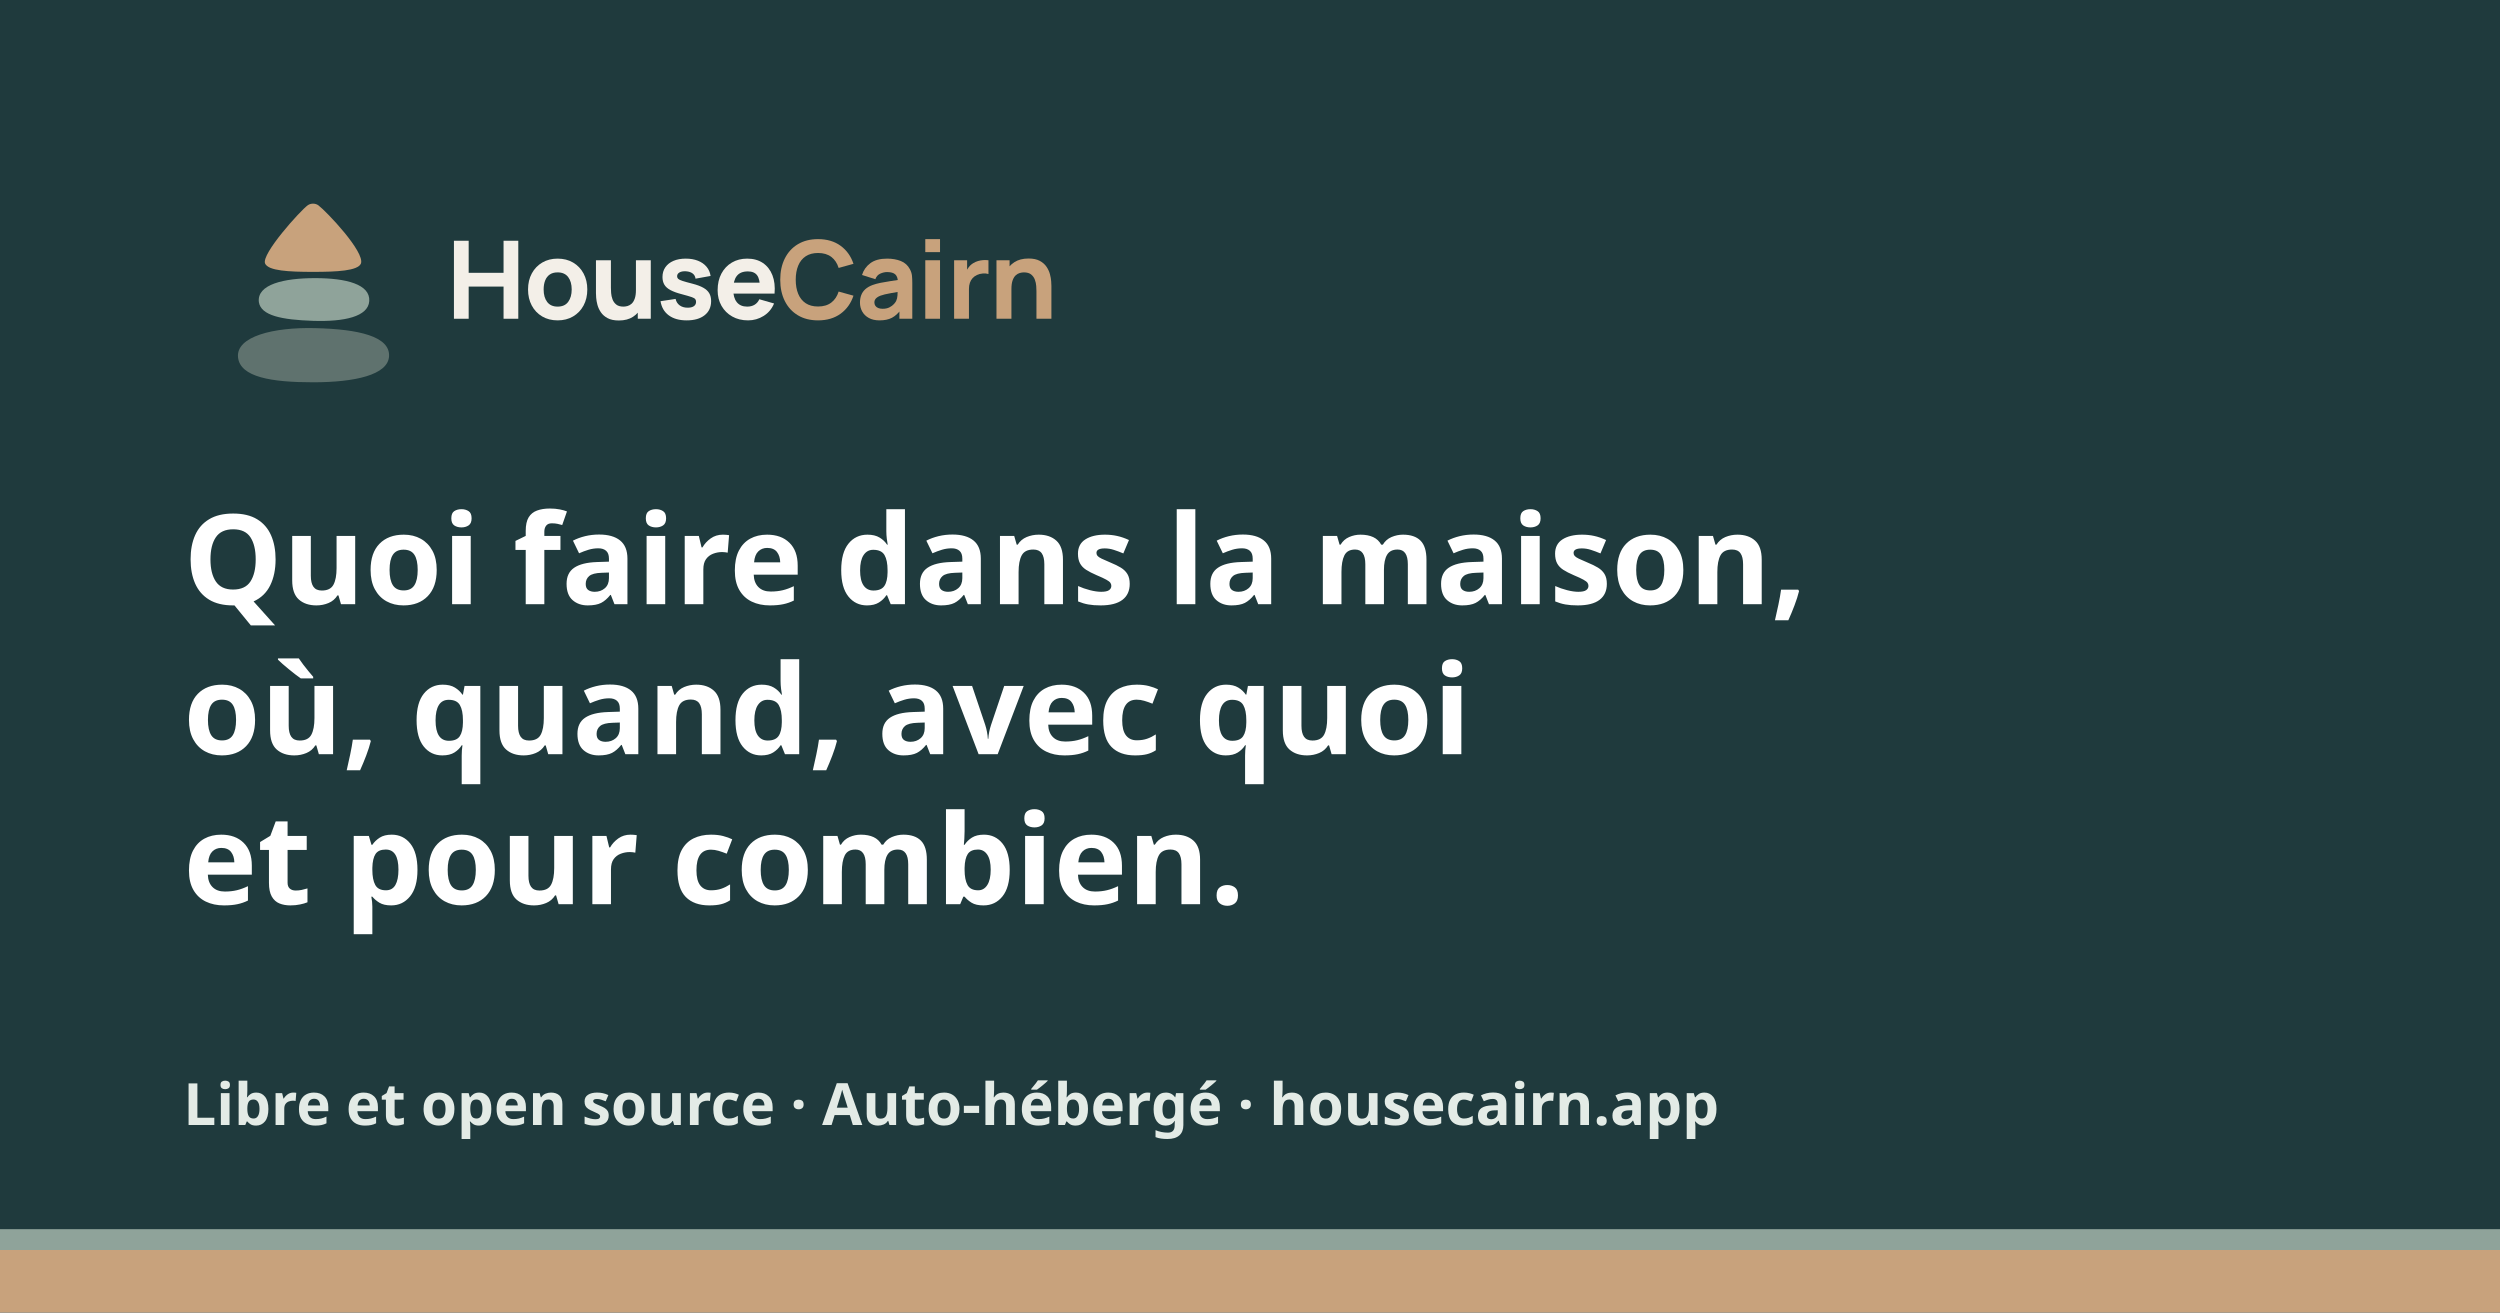
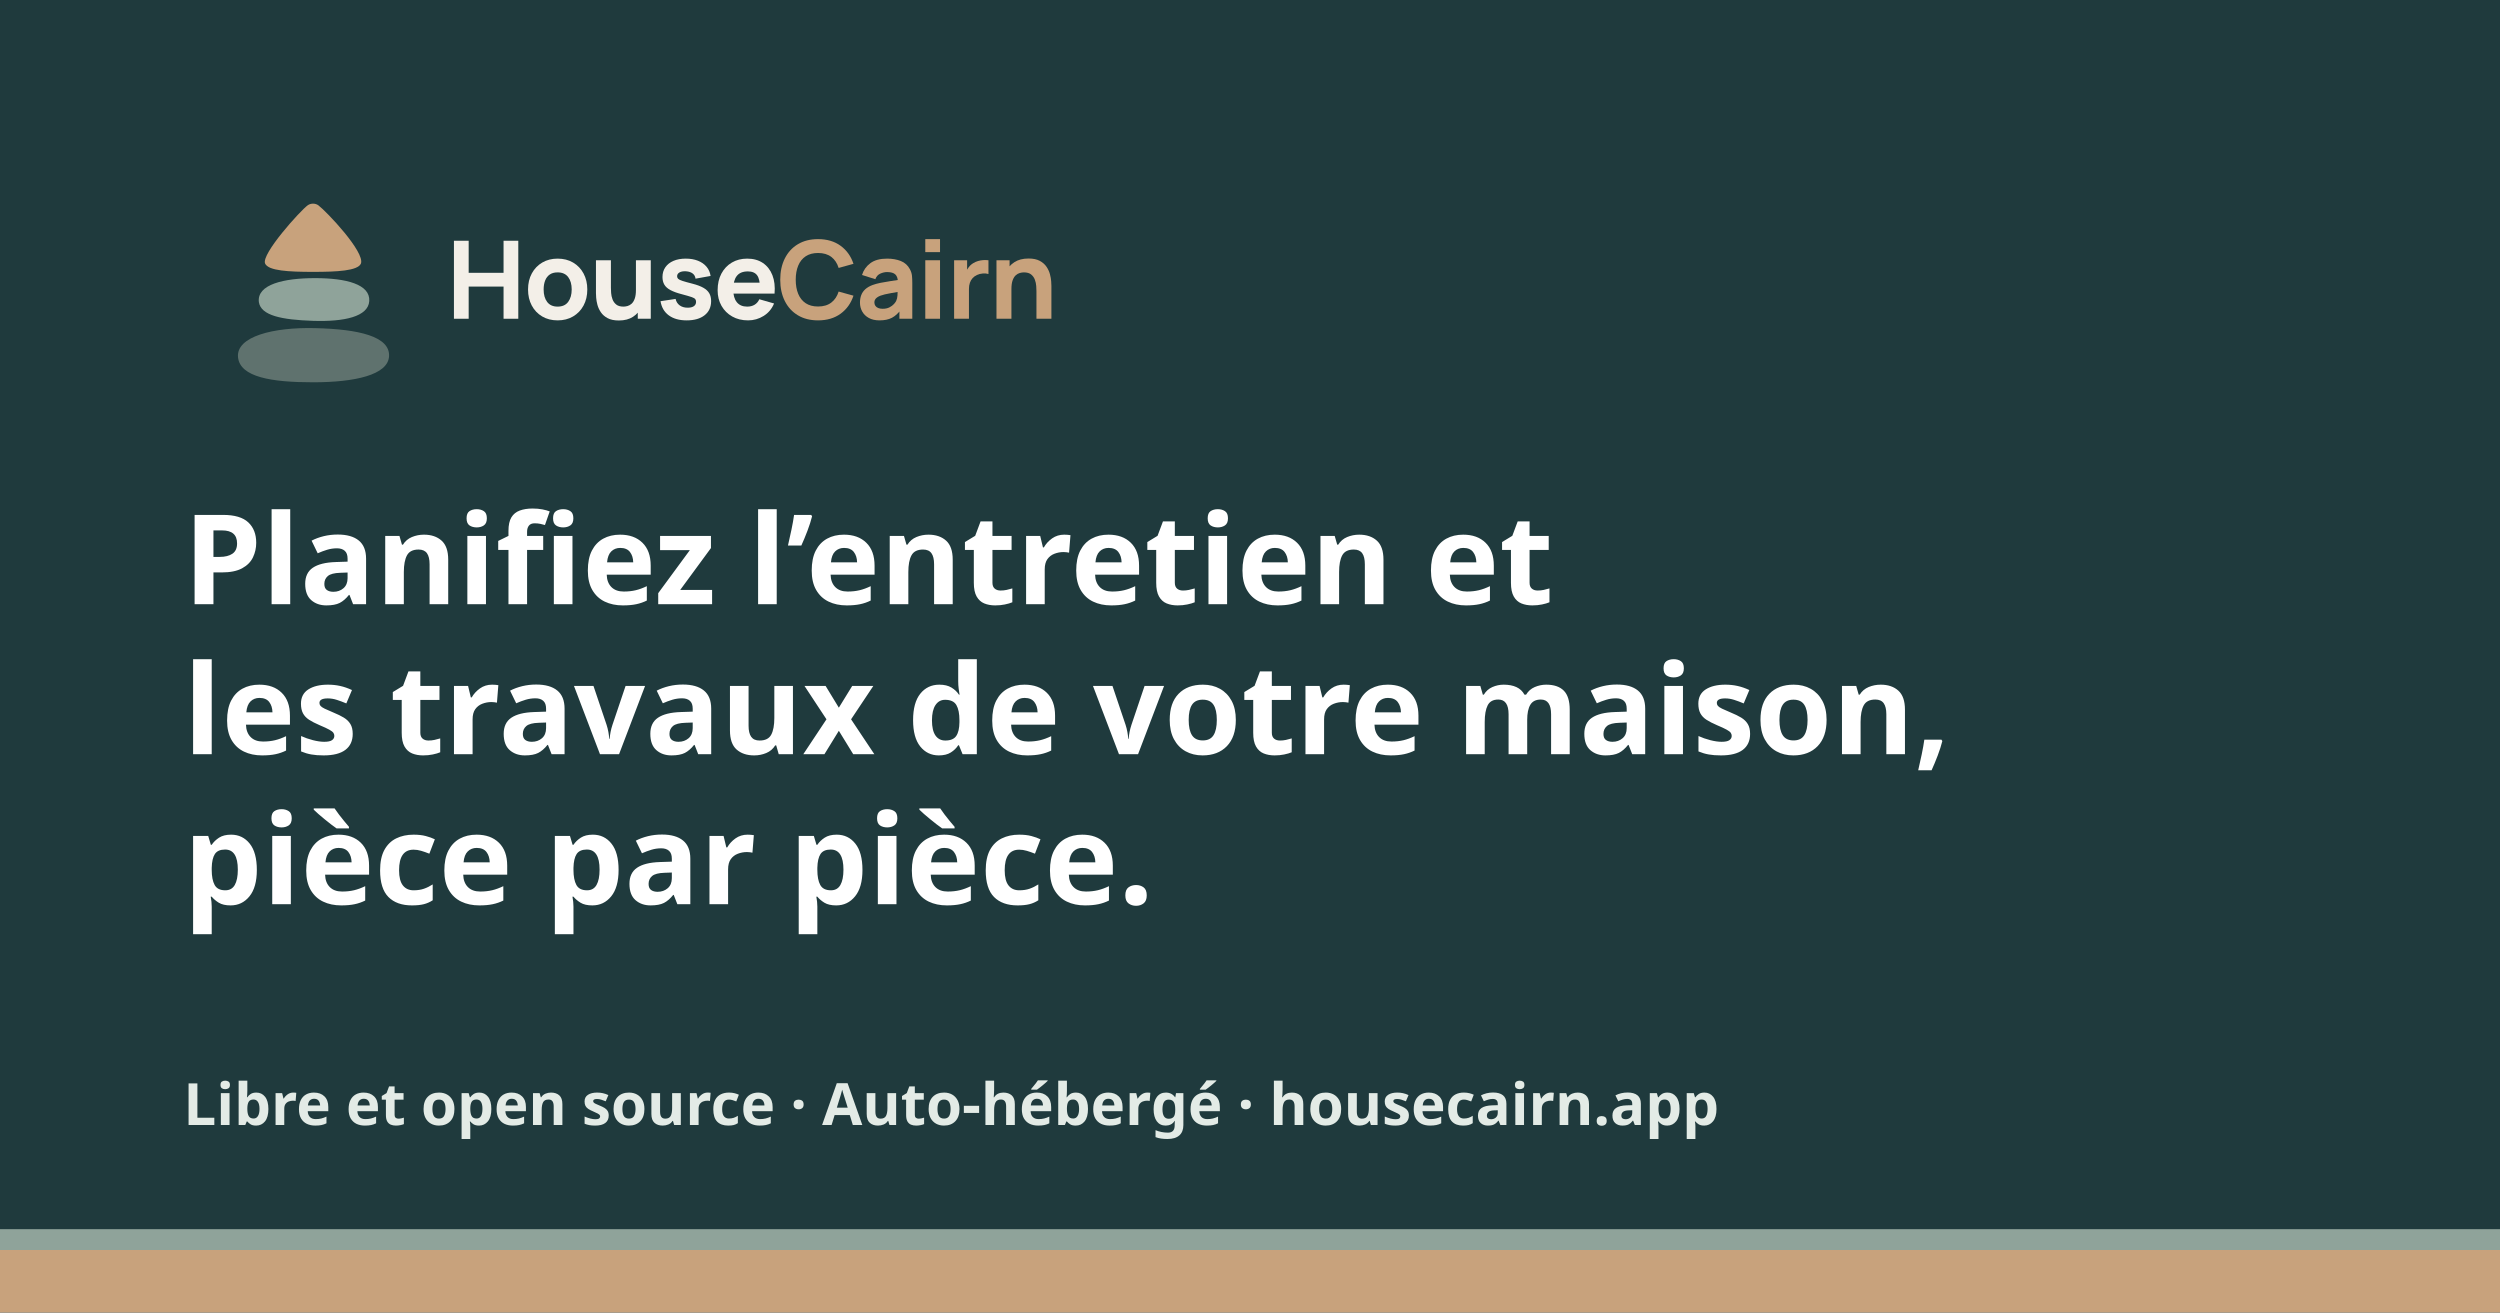
<svg xmlns="http://www.w3.org/2000/svg" width="1200" height="630" viewBox="0 0 1200 630">
  <rect width="1200" height="630" fill="#1F3A3D" />
  <rect x="0" y="600" width="1200" height="30" fill="#C8A27C" />
  <rect x="0" y="590" width="1200" height="10" fill="#8FA39A" />
  <svg x="80" y="70" width="447" height="128" viewBox="0 0 893 256">
    <rect width="893" height="256" fill="#1F3A3D" />
    <g transform="translate(12,0)">
      <path fill="#5F726E" d="M56,203 C54,183 90,174 130,175 C172,176 202,183 201,202 C200,220 168,227 128,227 C88,227 58,222 56,203Z" />
      <path fill="#8FA39A" d="M76,150 C74,133 100,127 130,127 C160,127 183,133 182,149 C181,164 158,169 128,168 C98,167 78,163 76,150Z" />
      <path fill="#C8A27C" d="M82,113 C78,104 116,62 123,57 C126,55 130,55 133,57 C141,63 178,102 174,113 C171,120 151,121 128,121 C105,121 85,120 82,113Z" />
    </g>
    <path fill="#F3EFE8" transform="translate(268.00,166) scale(0.052,-0.052)" d="M140 0V1440H412V848H1056V1440H1328V0H1056V594H412V0Z" />
    <path fill="#F3EFE8" transform="translate(342.26,166) scale(0.052,-0.052)" d="M626 -30Q463 -30 340.0 43.0Q217 116 148.5 244.5Q80 373 80 540Q80 709 150.0 837.5Q220 966 343.0 1038.0Q466 1110 626 1110Q789 1110 912.5 1037.0Q1036 964 1105.0 835.5Q1174 707 1174 540Q1174 372 1104.5 243.5Q1035 115 911.5 42.5Q788 -30 626 -30ZM626 224Q757 224 821.5 312.5Q886 401 886 540Q886 684 820.5 770.0Q755 856 626 856Q537 856 480.0 816.0Q423 776 395.5 705.0Q368 634 368 540Q368 395 433.5 309.5Q499 224 626 224Z" />
    <path fill="#F3EFE8" transform="translate(405.38,166) scale(0.052,-0.052)" d="M542 -32Q415 -32 335.0 11.0Q255 54 210.5 120.0Q166 186 147.0 257.5Q128 329 124.0 388.0Q120 447 120 474V1080H396V570Q396 533 400.0 475.5Q404 418 425.0 360.0Q446 302 493.5 263.0Q541 224 628 224Q663 224 703.0 235.0Q743 246 778.0 277.5Q813 309 835.5 370.5Q858 432 858 532L1014 458Q1014 330 962.0 218.0Q910 106 805.5 37.0Q701 -32 542 -32ZM892 0V358H858V1080H1132V0Z" />
    <path fill="#F3EFE8" transform="translate(469.45,166) scale(0.052,-0.052)" d="M562 -30Q358 -30 232.5 62.5Q107 155 80 324L358 366Q375 290 433.5 247.0Q492 204 582 204Q656 204 696.0 232.5Q736 261 736 312Q736 344 720.0 363.5Q704 383 648.5 402.0Q593 421 476 452Q344 486 265.0 528.0Q186 570 151.0 628.5Q116 687 116 770Q116 874 169.0 950.5Q222 1027 318.5 1068.5Q415 1110 546 1110Q673 1110 771.0 1071.0Q869 1032 929.5 960.0Q990 888 1004 790L726 740Q719 800 674.0 835.0Q629 870 552 876Q477 881 431.5 856.0Q386 831 386 784Q386 756 405.5 737.0Q425 718 486.5 698.0Q548 678 674 646Q797 614 871.5 571.5Q946 529 980.0 469.5Q1014 410 1014 326Q1014 160 894.0 65.0Q774 -30 562 -30Z" />
    <path fill="#F3EFE8" transform="translate(524.26,166) scale(0.052,-0.052)" d="M642 -30Q476 -30 349.5 41.5Q223 113 151.5 238.5Q80 364 80 526Q80 703 150.0 834.0Q220 965 343.0 1037.5Q466 1110 626 1110Q796 1110 915.0 1030.0Q1034 950 1091.0 805.0Q1148 660 1131 464H862V564Q862 729 809.5 801.5Q757 874 638 874Q499 874 433.5 789.5Q368 705 368 540Q368 389 433.5 306.5Q499 224 626 224Q706 224 763.0 259.0Q820 294 850 360L1122 282Q1061 134 929.5 52.0Q798 -30 642 -30ZM284 464V666H1000V464Z" />
    <path fill="#C8A27C" transform="translate(585.41,166) scale(0.052,-0.052)" d="M758 -30Q542 -30 385.5 64.0Q229 158 144.5 327.0Q60 496 60 720Q60 944 144.5 1113.0Q229 1282 385.5 1376.0Q542 1470 758 1470Q1006 1470 1174.5 1347.0Q1343 1224 1412 1014L1138 938Q1098 1069 1003.0 1141.5Q908 1214 758 1214Q621 1214 529.5 1153.0Q438 1092 392.0 981.0Q346 870 346 720Q346 570 392.0 459.0Q438 348 529.5 287.0Q621 226 758 226Q908 226 1003.0 299.0Q1098 372 1138 502L1412 426Q1343 216 1174.5 93.0Q1006 -30 758 -30Z" />
    <path fill="#C8A27C" transform="translate(660.91,166) scale(0.052,-0.052)" d="M440 -30Q324 -30 243.5 14.5Q163 59 121.5 133.5Q80 208 80 298Q80 373 103.0 435.0Q126 497 177.5 544.5Q229 592 316 624Q376 646 459.0 663.0Q542 680 647.0 695.5Q752 711 878 730L780 676Q780 772 734.0 817.0Q688 862 580 862Q520 862 455.0 833.0Q390 804 364 730L118 808Q159 942 272.0 1026.0Q385 1110 580 1110Q723 1110 834.0 1066.0Q945 1022 1002 914Q1034 854 1040.0 794.0Q1046 734 1046 660V0H808V222L842 176Q763 67 671.5 18.5Q580 -30 440 -30ZM498 184Q573 184 624.5 210.5Q676 237 706.5 271.0Q737 305 748 328Q769 372 772.5 430.5Q776 489 776 528L856 508Q735 488 660.0 474.5Q585 461 539.0 450.0Q493 439 458 426Q418 410 393.5 391.5Q369 373 357.5 351.0Q346 329 346 302Q346 265 364.5 238.5Q383 212 417.0 198.0Q451 184 498 184Z" />
    <path fill="#C8A27C" transform="translate(719.46,166) scale(0.052,-0.052)" d="M160 1230V1470H432V1230ZM160 0V1080H432V0Z" />
    <path fill="#C8A27C" transform="translate(748.17,166) scale(0.052,-0.052)" d="M140 0V1080H380V816L354 850Q375 906 410.0 952.0Q445 998 496 1028Q535 1052 581.0 1065.5Q627 1079 676.0 1082.5Q725 1086 774 1080V826Q729 840 669.5 835.5Q610 831 562 808Q514 786 481.0 749.5Q448 713 431.0 663.5Q414 614 414 552V0Z" />
    <path fill="#C8A27C" transform="translate(788.94,166) scale(0.052,-0.052)" d="M876 0V510Q876 547 872.0 604.5Q868 662 847.0 720.0Q826 778 778.5 817.0Q731 856 644 856Q609 856 569.0 845.0Q529 834 494.0 802.5Q459 771 436.5 710.0Q414 649 414 548L258 622Q258 750 310.0 862.0Q362 974 466.5 1043.0Q571 1112 730 1112Q857 1112 937.0 1069.0Q1017 1026 1061.5 960.0Q1106 894 1125.0 822.5Q1144 751 1148.0 692.0Q1152 633 1152 606V0ZM138 0V1080H380V722H414V0Z" />
  </svg>
-   <text x="88" y="290" font-family="Manrope" font-weight="800" font-size="60" fill="#FFFFFF">Quoi faire dans la maison,</text>
-   <text x="88" y="362" font-family="Manrope" font-weight="800" font-size="60" fill="#FFFFFF">où, quand, avec quoi</text>
-   <text x="88" y="434" font-family="Manrope" font-weight="800" font-size="60" fill="#FFFFFF">et pour combien.</text>
+   <text x="88" y="290" font-family="Manrope" font-weight="800" font-size="60" fill="#FFFFFF">Planifiez l’entretien et</text>
+   <text x="88" y="362" font-family="Manrope" font-weight="800" font-size="60" fill="#FFFFFF">les travaux de votre maison,</text>
+   <text x="88" y="434" font-family="Manrope" font-weight="800" font-size="60" fill="#FFFFFF">pièce par pièce.</text>
  <text x="88" y="540" font-family="Manrope" font-weight="700" font-size="28" fill="#E3EBE6">Libre et open source · Auto-hébergé · housecairn.app</text>
</svg>
